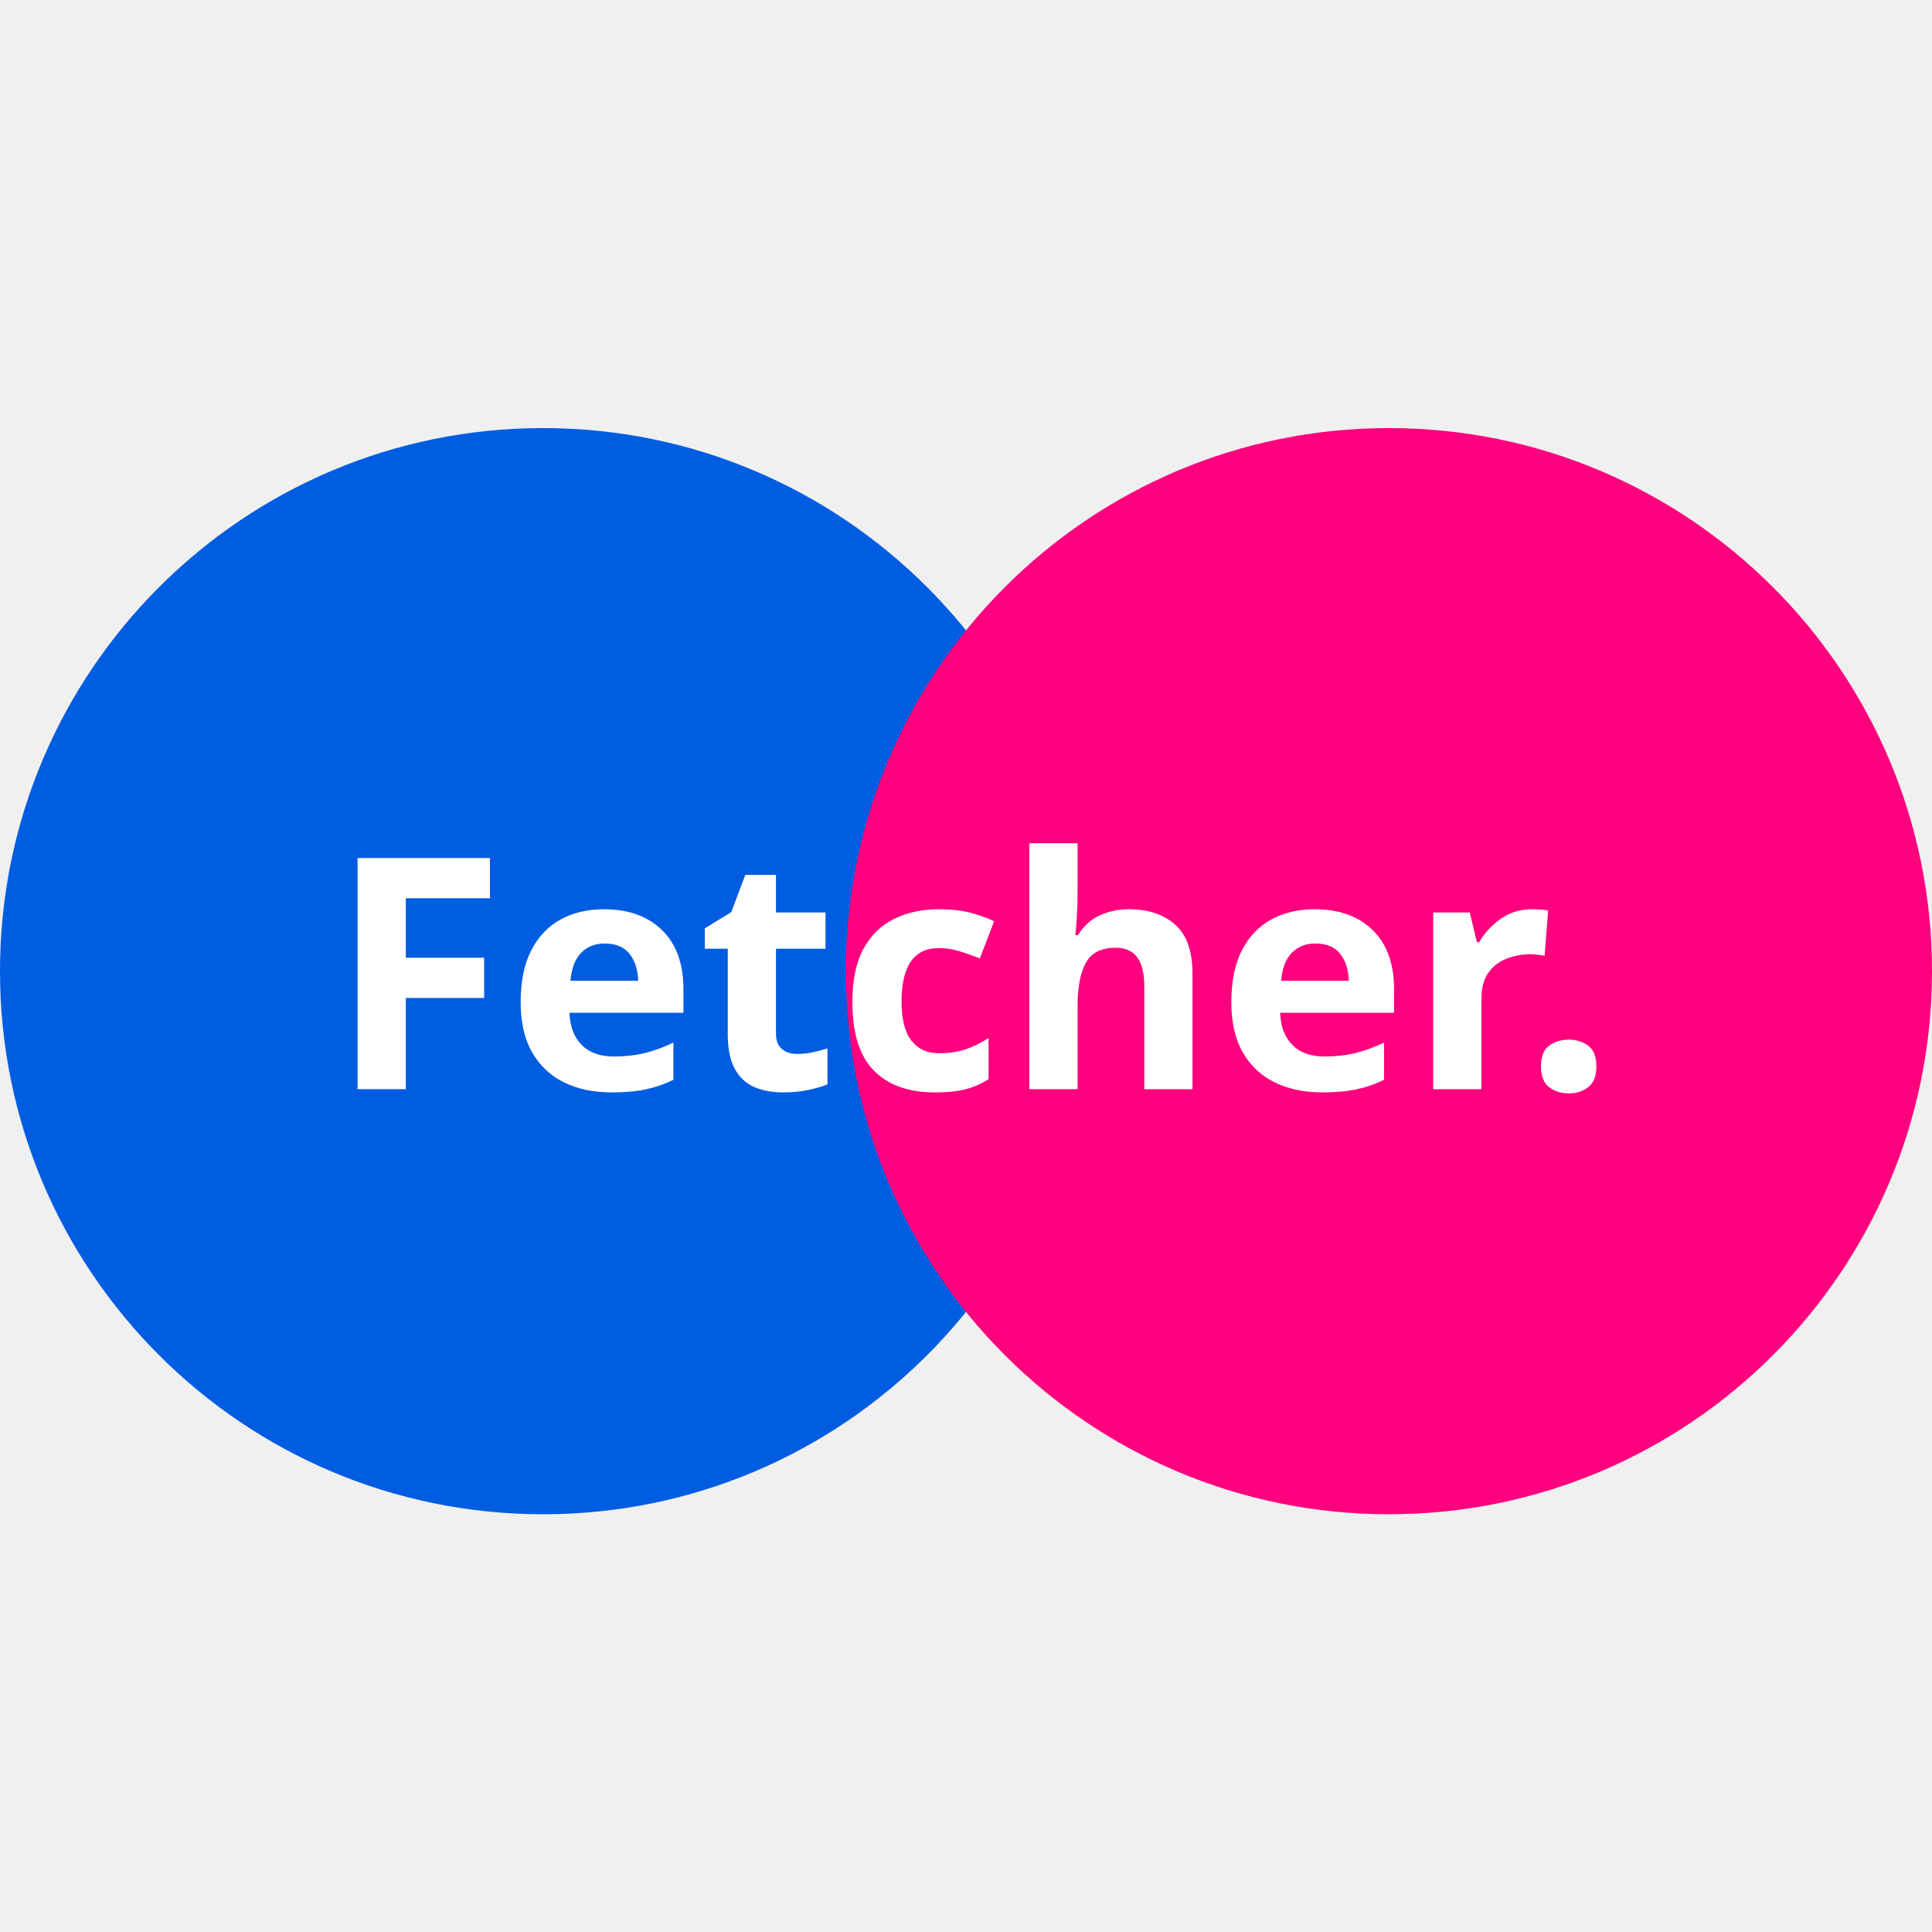
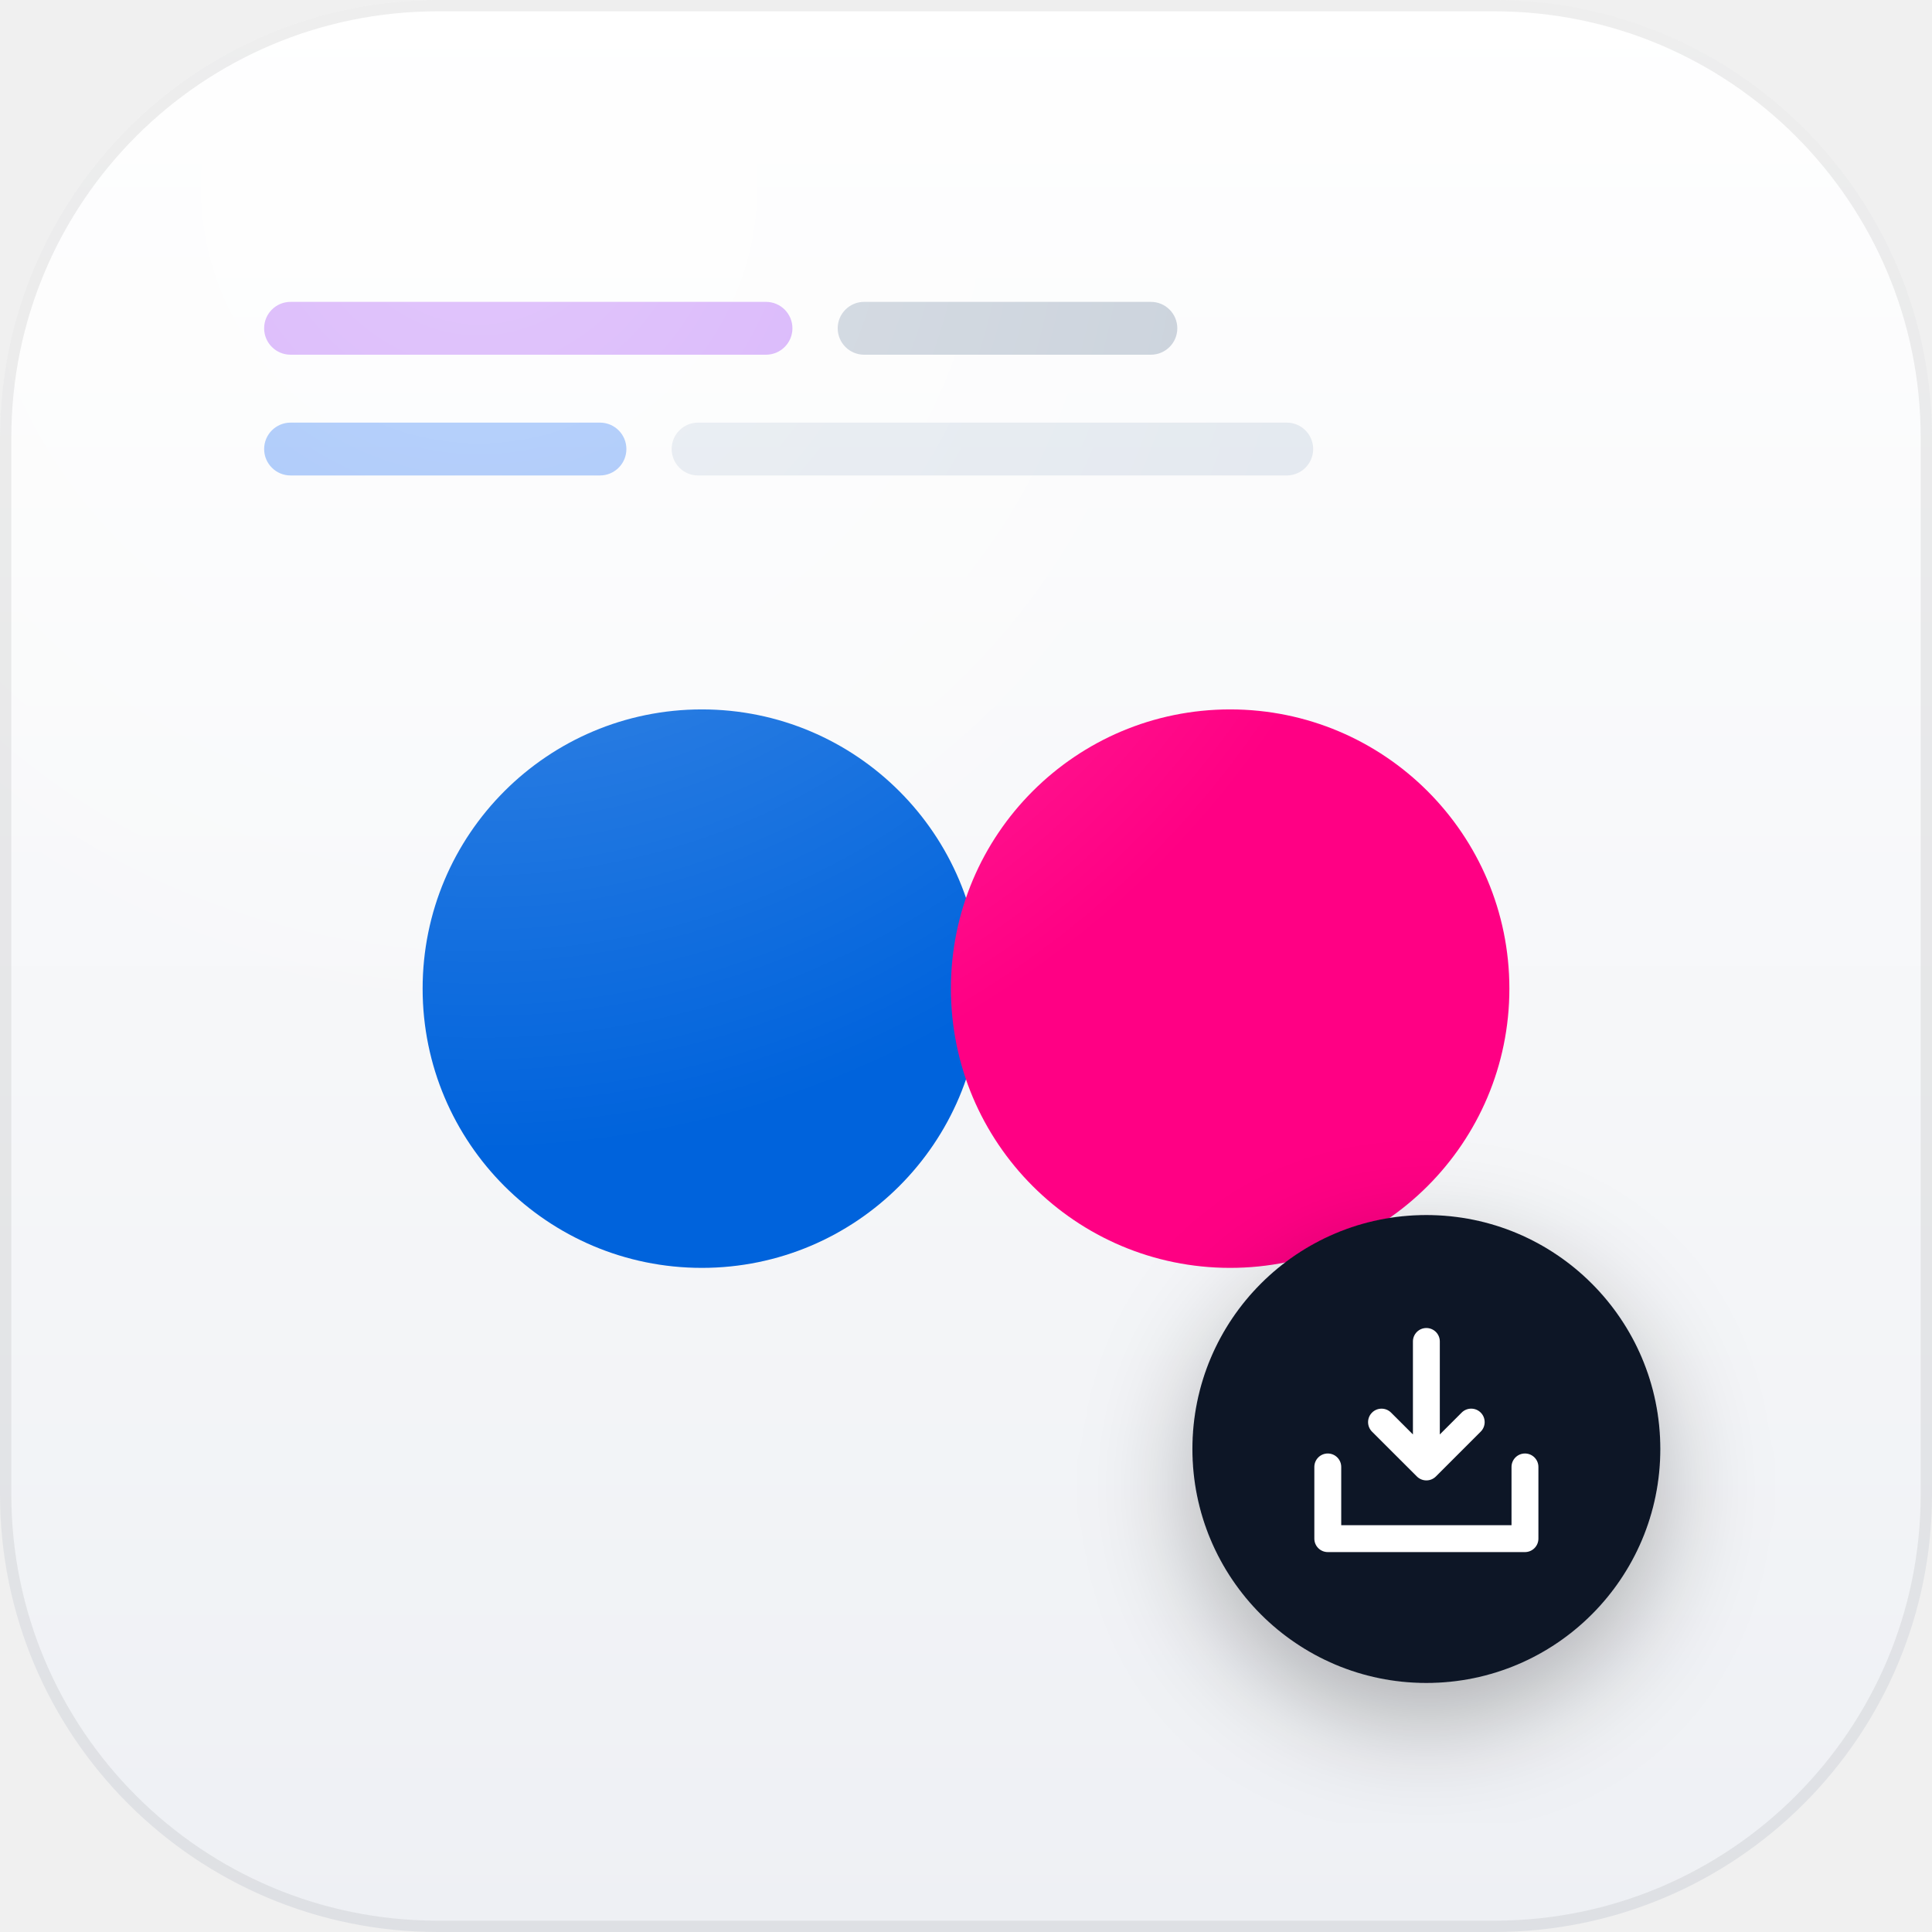
- <svg xmlns="http://www.w3.org/2000/svg" width="400" height="400" viewBox="0 0 400 400">
+ <svg xmlns="http://www.w3.org/2000/svg" viewBox="0 0 512 512" width="512" height="512">
  <defs>
-     <clipPath id="clip-Zeichenfläche_1">
-       <rect width="400" height="400" />
+     <filter id="shadow" x="-30%" y="-30%" width="160%" height="160%">
+       <feDropShadow dx="0" dy="10" stdDeviation="14" flood-color="#000000" flood-opacity="0.28" />
+     </filter>
+     <filter id="softshadow" x="-30%" y="-30%" width="160%" height="160%">
+       <feDropShadow dx="0" dy="8" stdDeviation="12" flood-color="#0f172a" flood-opacity="0.16" />
+     </filter>
+     <filter id="blur" x="-60%" y="-60%" width="220%" height="220%">
+       <feGaussianBlur stdDeviation="46" />
+     </filter>
+     <filter id="glow" x="-50%" y="-50%" width="200%" height="200%">
+       <feGaussianBlur stdDeviation="18" result="b" />
+       <feComponentTransfer in="b" result="g">
+         <feFuncA type="linear" slope="0.7" />
+       </feComponentTransfer>
+       <feMerge>
+         <feMergeNode in="g" />
+         <feMergeNode in="SourceGraphic" />
+       </feMerge>
+     </filter>
+     <radialGradient id="sheen" cx="0.25" cy="0.1" r="0.9">
+       <stop offset="0" stop-color="#ffffff" stop-opacity="0.35" />
+       <stop offset="0.55" stop-color="#ffffff" stop-opacity="0" />
+     </radialGradient>
+     <clipPath id="clip">
+       <rect width="512" height="512" rx="116" />
    </clipPath>
+     <linearGradient id="bg" x1="0" y1="0" x2="0" y2="1">
+       <stop offset="0" stop-color="#ffffff" />
+       <stop offset="1" stop-color="#eef0f4" />
+     </linearGradient>
  </defs>
-   <g id="Zeichenfläche_1" data-name="Zeichenfläche – 1" clip-path="url(#clip-Zeichenfläche_1)">
-     <g id="flickr-svgrepo-com" transform="translate(0 88.629)">
-       <circle id="Ellipse_19" data-name="Ellipse 19" cx="112.441" cy="112.441" r="112.441" transform="translate(0 0)" fill="#005de1" />
-       <circle id="Ellipse_20" data-name="Ellipse 20" cx="112.441" cy="112.441" r="112.441" transform="translate(175.117 0)" fill="#ff007e" />
+   <g clip-path="url(#clip)">
+     <rect width="512" height="512" fill="url(#bg)" />
+     <g opacity="0.5">
+       <rect x="70" y="80" width="140" height="14" rx="7" fill="#a855f7" />
+       <rect x="222" y="80" width="90" height="14" rx="7" fill="#94a3b8" />
+       <rect x="70" y="112" width="96" height="14" rx="7" fill="#3b82f6" />
+       <rect x="178" y="112" width="170" height="14" rx="7" fill="#cbd5e1" />
    </g>
-     <text id="Fetcher." transform="translate(68 225.5)" fill="#fff" font-size="67" font-family="Manrope-Bold, Manrope" font-weight="700">
-       <tspan x="0" y="0">Fetcher.</tspan>
-     </text>
+     <circle cx="186" cy="262" r="74" fill="#0063dc" />
+     <circle cx="326" cy="262" r="74" fill="#ff0084" />
+     <circle cx="378" cy="384" r="62" fill="#111827" filter="url(#shadow)" />
+     <g fill="#ffffff" transform="translate(340.0 346.0) scale(0.2969)">
+       <path d="M228,144v64a12,12,0,0,1-12,12H40a12,12,0,0,1-12-12V144a12,12,0,0,1,24,0v52H204V144a12,12,0,0,1,24,0Zm-108.49,8.49a12,12,0,0,0,17,0l40-40a12,12,0,0,0-17-17L140,115V32a12,12,0,0,0-24,0v83L96.49,95.51a12,12,0,0,0-17,17Z" />
+     </g>
+     <rect width="512" height="512" fill="url(#sheen)" />
+     <rect x="1.5" y="1.5" width="509" height="509" rx="114.5" fill="none" stroke="#000000" stroke-opacity="0.07" stroke-width="3" />
  </g>
</svg>
